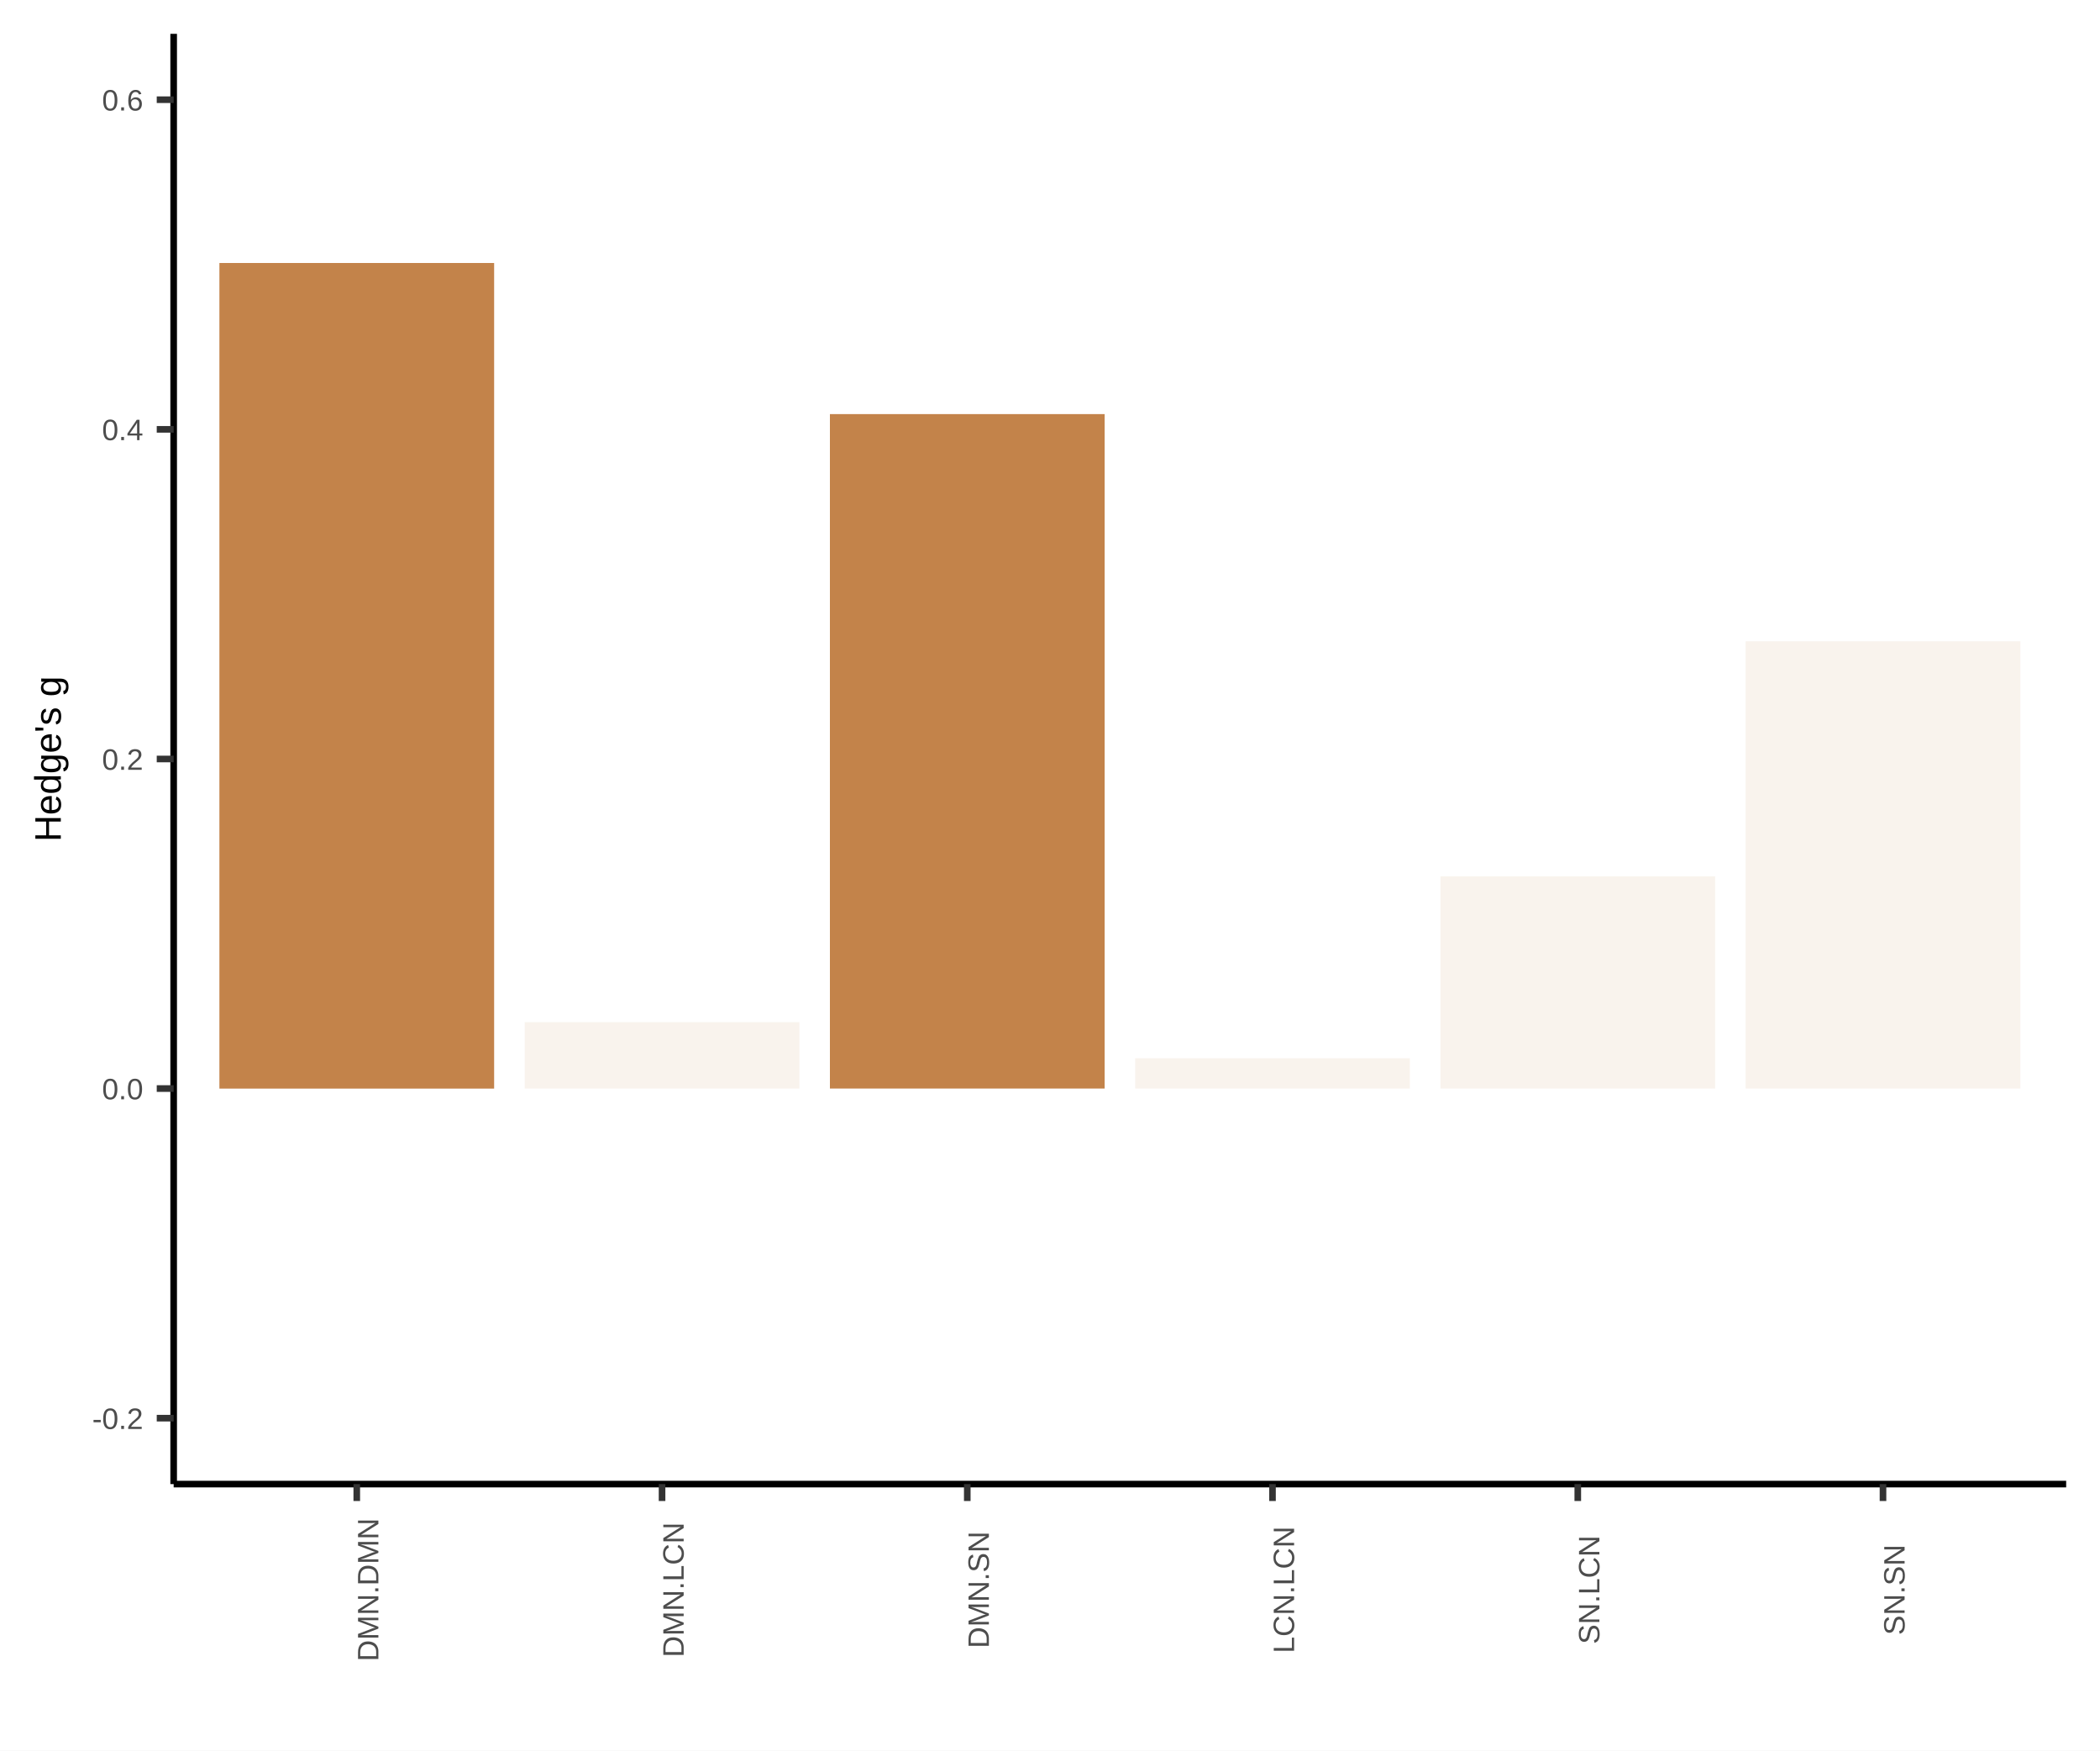
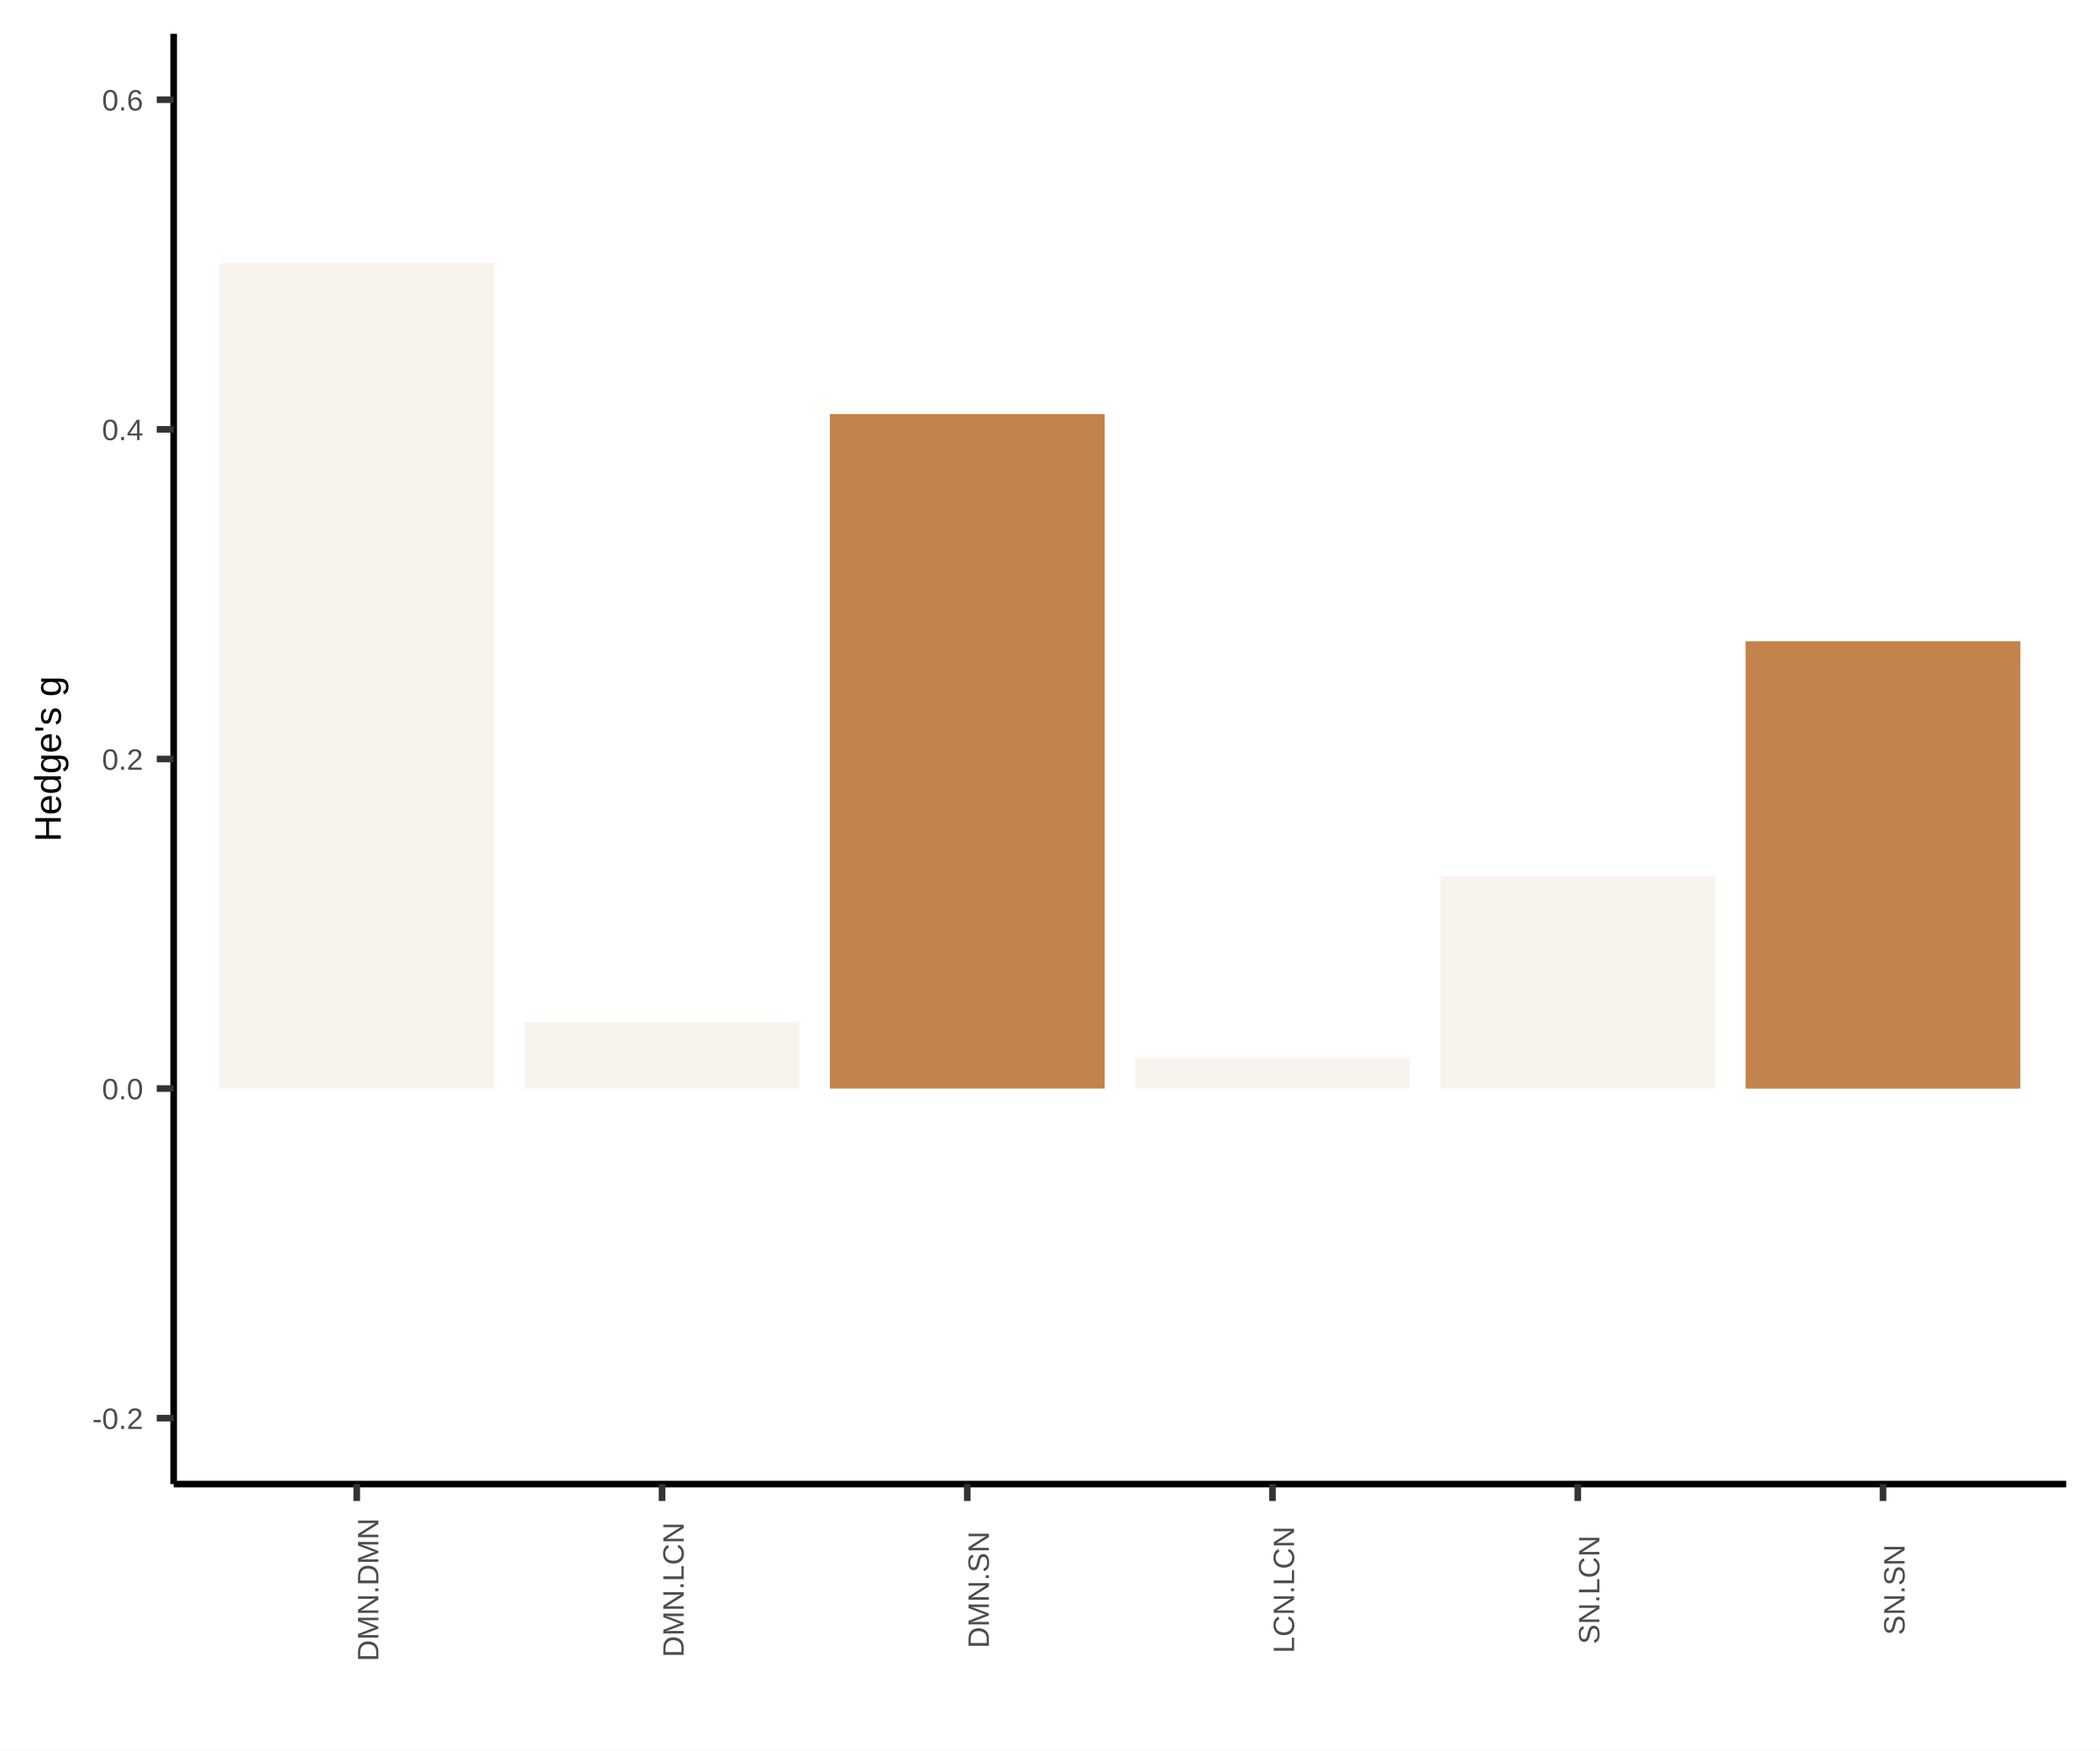
<svg xmlns="http://www.w3.org/2000/svg" class="svglite" width="340.16pt" height="283.46pt" viewBox="0 0 340.16 283.46">
  <defs>
    <style type="text/css">
    .svglite line, .svglite polyline, .svglite polygon, .svglite path, .svglite rect, .svglite circle {
      fill: none;
      stroke: #000000;
      stroke-linecap: round;
      stroke-linejoin: round;
      stroke-miterlimit: 10.00;
    }
  </style>
  </defs>
  <rect width="100%" height="100%" style="stroke: none; fill: #FFFFFF;" />
  <defs>
    <clipPath id="cpMC4wMHwzNDAuMTZ8MC4wMHwyODMuNDY=">
      <rect x="0.00" y="0.00" width="340.16" height="283.46" />
    </clipPath>
  </defs>
  <g clip-path="url(#cpMC4wMHwzNDAuMTZ8MC4wMHwyODMuNDY=)">
    <rect x="0.00" y="0.00" width="340.16" height="283.46" style="stroke-width: 1.07; stroke: #FFFFFF; fill: #FFFFFF;" />
  </g>
  <defs>
    <clipPath id="cpMjguMTN8MzM0LjY4fDUuNDh8MjQwLjMz">
      <rect x="28.13" y="5.48" width="306.55" height="234.85" />
    </clipPath>
  </defs>
  <g clip-path="url(#cpMjguMTN8MzM0LjY4fDUuNDh8MjQwLjMz)">
    <rect x="28.13" y="5.48" width="306.55" height="234.85" style="stroke-width: 1.07; stroke: none; fill: #FFFFFF;" />
-     <rect x="35.54" y="42.59" width="44.50" height="133.70" style="stroke-width: 1.07; stroke: none; stroke-linecap: square; stroke-linejoin: miter; fill: #C3834A;" />
-     <rect x="134.43" y="67.06" width="44.50" height="109.22" style="stroke-width: 1.07; stroke: none; stroke-linecap: square; stroke-linejoin: miter; fill: #C3834A;" />
-     <rect x="84.99" y="165.53" width="44.50" height="10.75" style="stroke-width: 1.07; stroke: none; stroke-linecap: square; stroke-linejoin: miter; fill: #C3834A; fill-opacity: 0.10;" />
-     <rect x="282.76" y="103.85" width="44.50" height="72.43" style="stroke-width: 1.07; stroke: none; stroke-linecap: square; stroke-linejoin: miter; fill: #C3834A; fill-opacity: 0.10;" />
-     <rect x="233.32" y="141.92" width="44.50" height="34.36" style="stroke-width: 1.07; stroke: none; stroke-linecap: square; stroke-linejoin: miter; fill: #C3834A; fill-opacity: 0.10;" />
-     <rect x="183.87" y="171.37" width="44.50" height="4.91" style="stroke-width: 1.07; stroke: none; stroke-linecap: square; stroke-linejoin: miter; fill: #C3834A; fill-opacity: 0.10;" />
+     <rect x="35.54" y="42.58" width="44.50" height="133.70" style="stroke-width: 1.07; stroke: none; stroke-linecap: square; stroke-linejoin: miter; fill: #C3834A; fill-opacity: 0.10;" />
+     <rect x="134.43" y="67.05" width="44.50" height="109.23" style="stroke-width: 1.07; stroke: none; stroke-linecap: square; stroke-linejoin: miter; fill: #C3834A;" />
+     <rect x="84.99" y="165.52" width="44.50" height="10.76" style="stroke-width: 1.07; stroke: none; stroke-linecap: square; stroke-linejoin: miter; fill: #C3834A; fill-opacity: 0.10;" />
+     <rect x="282.76" y="103.85" width="44.50" height="72.44" style="stroke-width: 1.07; stroke: none; stroke-linecap: square; stroke-linejoin: miter; fill: #C3834A;" />
+     <rect x="233.32" y="141.91" width="44.50" height="34.37" style="stroke-width: 1.07; stroke: none; stroke-linecap: square; stroke-linejoin: miter; fill: #C3834A; fill-opacity: 0.10;" />
+     <rect x="183.87" y="171.35" width="44.50" height="4.93" style="stroke-width: 1.07; stroke: none; stroke-linecap: square; stroke-linejoin: miter; fill: #C3834A; fill-opacity: 0.10;" />
  </g>
  <g clip-path="url(#cpMC4wMHwzNDAuMTZ8MC4wMHwyODMuNDY=)">
    <polyline points="28.13,240.33 28.13,5.48 " style="stroke-width: 1.07; stroke-linecap: butt;" />
    <text x="23.20" y="231.41" text-anchor="end" style="font-size: 4.80px; fill: #4D4D4D; font-family: Liberation Sans;" textLength="9.36px" lengthAdjust="spacingAndGlyphs">-0.2</text>
    <text x="23.20" y="178.03" text-anchor="end" style="font-size: 4.80px; fill: #4D4D4D; font-family: Liberation Sans;" textLength="7.63px" lengthAdjust="spacingAndGlyphs">0.0</text>
    <text x="23.20" y="124.66" text-anchor="end" style="font-size: 4.80px; fill: #4D4D4D; font-family: Liberation Sans;" textLength="7.63px" lengthAdjust="spacingAndGlyphs">0.2</text>
    <text x="23.20" y="71.28" text-anchor="end" style="font-size: 4.80px; fill: #4D4D4D; font-family: Liberation Sans;" textLength="7.63px" lengthAdjust="spacingAndGlyphs">0.4</text>
    <text x="23.20" y="17.90" text-anchor="end" style="font-size: 4.80px; fill: #4D4D4D; font-family: Liberation Sans;" textLength="7.63px" lengthAdjust="spacingAndGlyphs">0.6</text>
    <polyline points="25.39,229.66 28.13,229.66 " style="stroke-width: 1.07; stroke: #333333; stroke-linecap: butt;" />
    <polyline points="25.39,176.28 28.13,176.28 " style="stroke-width: 1.07; stroke: #333333; stroke-linecap: butt;" />
    <polyline points="25.39,122.91 28.13,122.91 " style="stroke-width: 1.07; stroke: #333333; stroke-linecap: butt;" />
    <polyline points="25.39,69.53 28.13,69.53 " style="stroke-width: 1.07; stroke: #333333; stroke-linecap: butt;" />
    <polyline points="25.39,16.15 28.13,16.15 " style="stroke-width: 1.07; stroke: #333333; stroke-linecap: butt;" />
    <polyline points="28.13,240.33 334.68,240.33 " style="stroke-width: 1.07; stroke-linecap: butt;" />
    <polyline points="57.79,243.07 57.79,240.33 " style="stroke-width: 1.07; stroke: #333333; stroke-linecap: butt;" />
    <polyline points="107.24,243.07 107.24,240.33 " style="stroke-width: 1.07; stroke: #333333; stroke-linecap: butt;" />
    <polyline points="156.68,243.07 156.68,240.33 " style="stroke-width: 1.07; stroke: #333333; stroke-linecap: butt;" />
    <polyline points="206.12,243.07 206.12,240.33 " style="stroke-width: 1.07; stroke: #333333; stroke-linecap: butt;" />
    <polyline points="255.57,243.07 255.57,240.33 " style="stroke-width: 1.07; stroke: #333333; stroke-linecap: butt;" />
    <polyline points="305.01,243.07 305.01,240.33 " style="stroke-width: 1.07; stroke: #333333; stroke-linecap: butt;" />
    <text transform="translate(61.29,257.45) rotate(-90)" text-anchor="middle" style="font-size: 4.80px; fill: #4D4D4D; font-family: Liberation Sans;" textLength="24.36px" lengthAdjust="spacingAndGlyphs">DMN.DMN</text>
    <text transform="translate(110.74,257.45) rotate(-90)" text-anchor="middle" style="font-size: 4.80px; fill: #4D4D4D; font-family: Liberation Sans;" textLength="22.55px" lengthAdjust="spacingAndGlyphs">DMN.LCN</text>
    <text transform="translate(160.18,257.45) rotate(-90)" text-anchor="middle" style="font-size: 4.80px; fill: #4D4D4D; font-family: Liberation Sans;" textLength="19.58px" lengthAdjust="spacingAndGlyphs">DMN.SN</text>
    <text transform="translate(209.62,257.45) rotate(-90)" text-anchor="middle" style="font-size: 4.80px; fill: #4D4D4D; font-family: Liberation Sans;" textLength="20.74px" lengthAdjust="spacingAndGlyphs">LCN.LCN</text>
    <text transform="translate(259.07,257.45) rotate(-90)" text-anchor="middle" style="font-size: 4.80px; fill: #4D4D4D; font-family: Liberation Sans;" textLength="17.76px" lengthAdjust="spacingAndGlyphs">SN.LCN</text>
    <text transform="translate(308.51,257.45) rotate(-90)" text-anchor="middle" style="font-size: 4.80px; fill: #4D4D4D; font-family: Liberation Sans;" textLength="14.79px" lengthAdjust="spacingAndGlyphs">SN.SN</text>
    <text transform="translate(9.85,122.91) rotate(-90)" text-anchor="middle" style="font-size: 6.00px; font-family: Liberation Sans;" textLength="29.99px" lengthAdjust="spacingAndGlyphs">Hedge's g</text>
  </g>
</svg>
